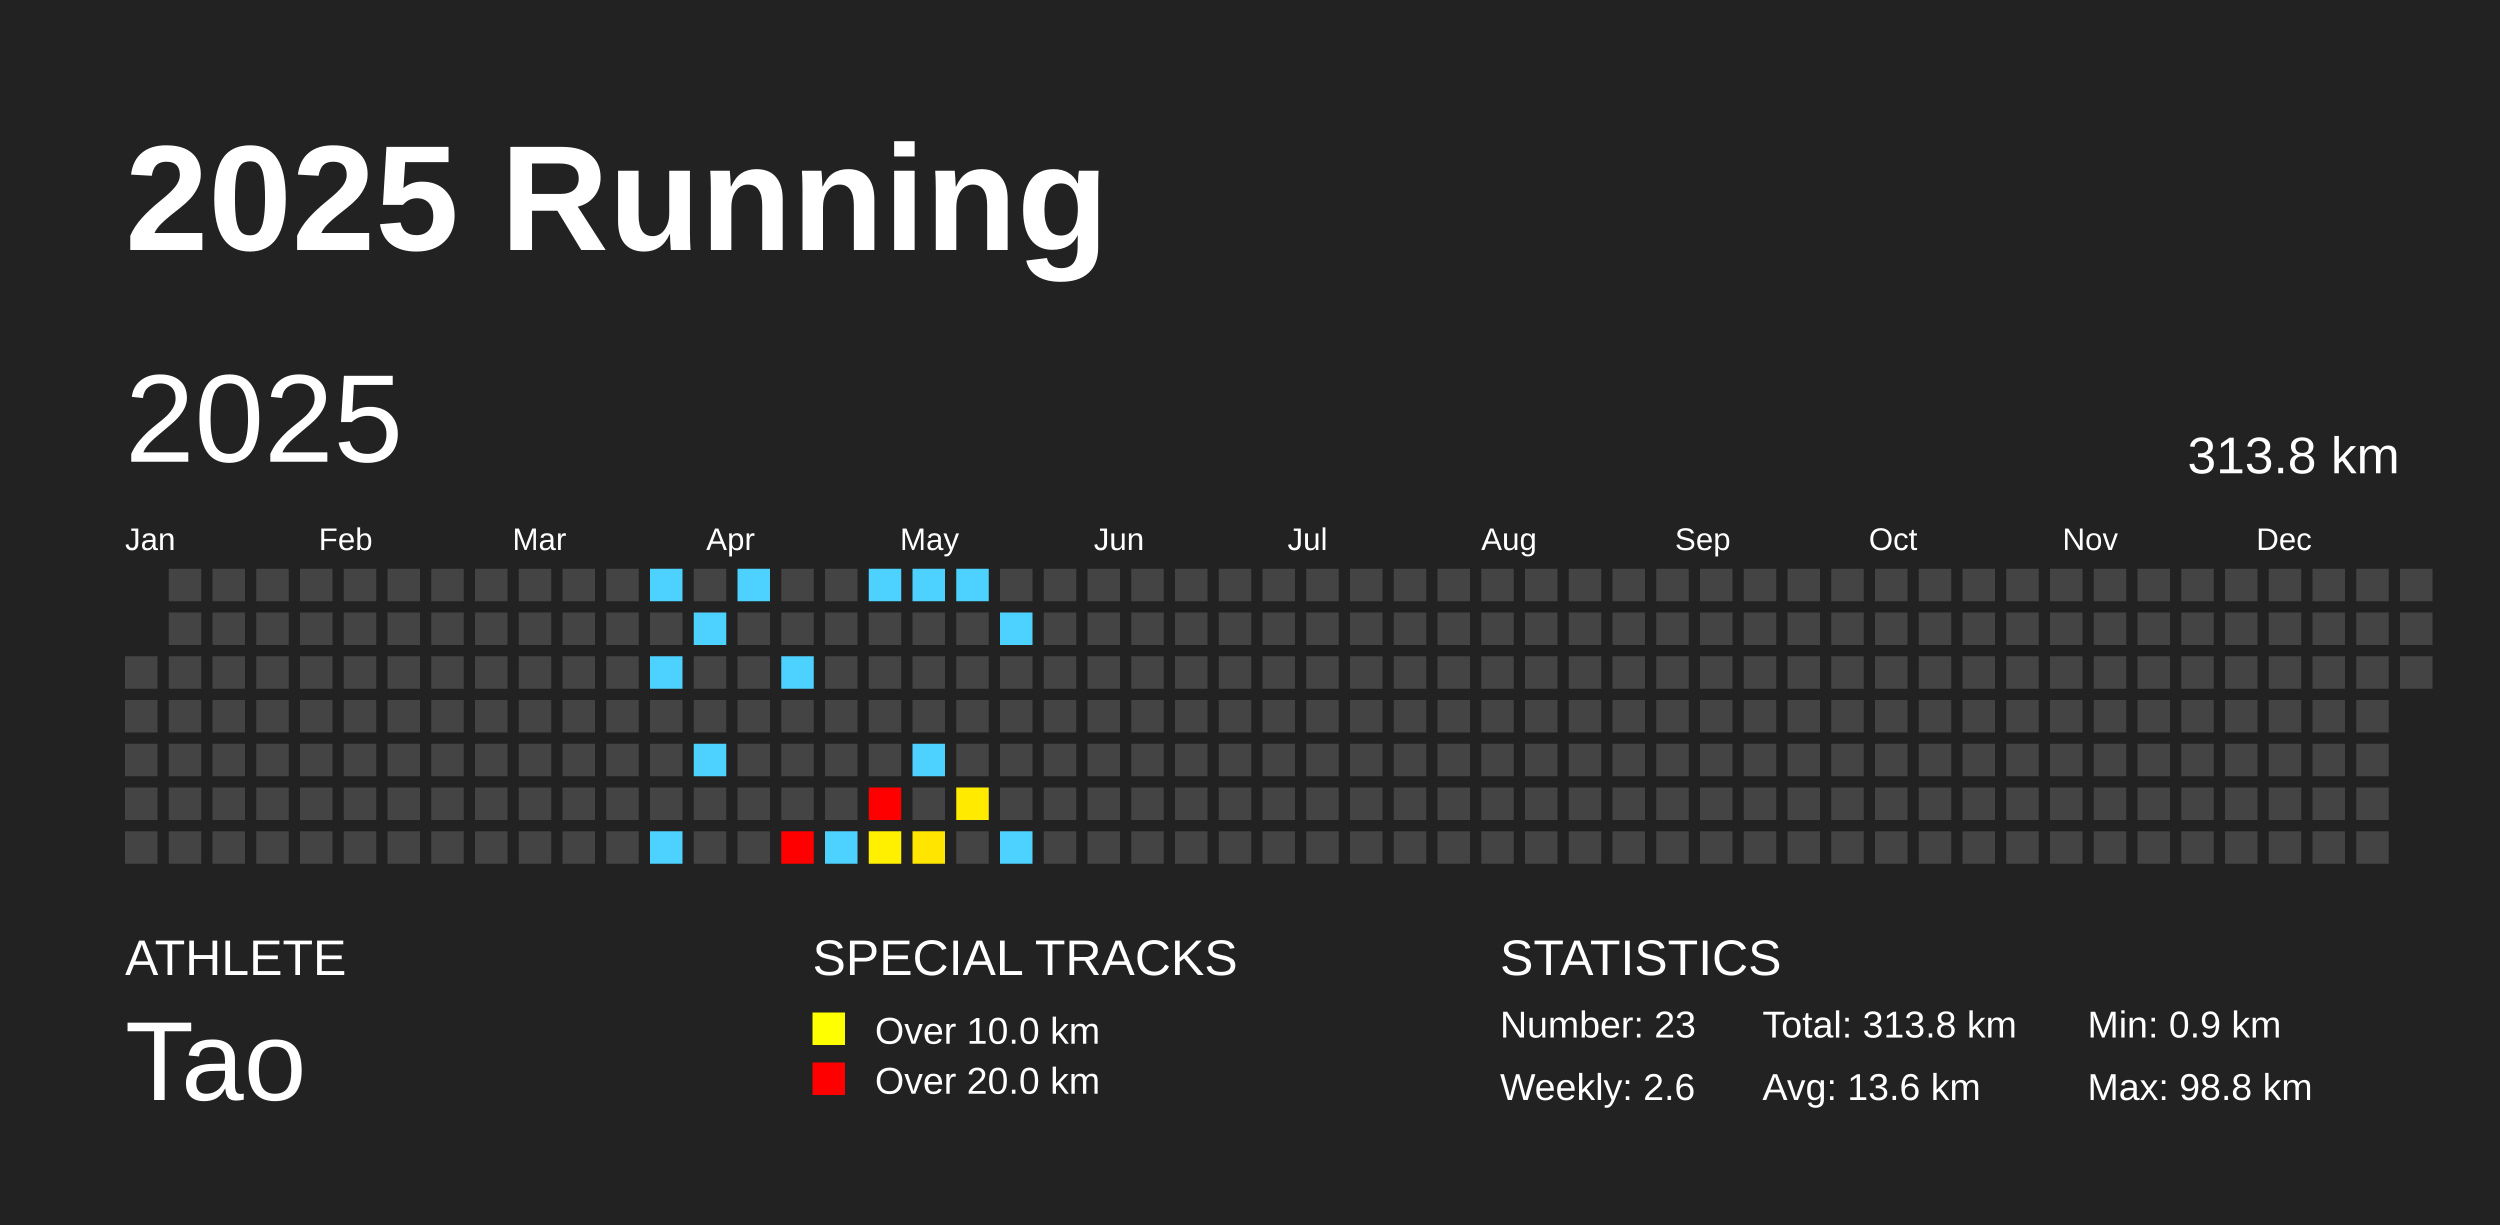
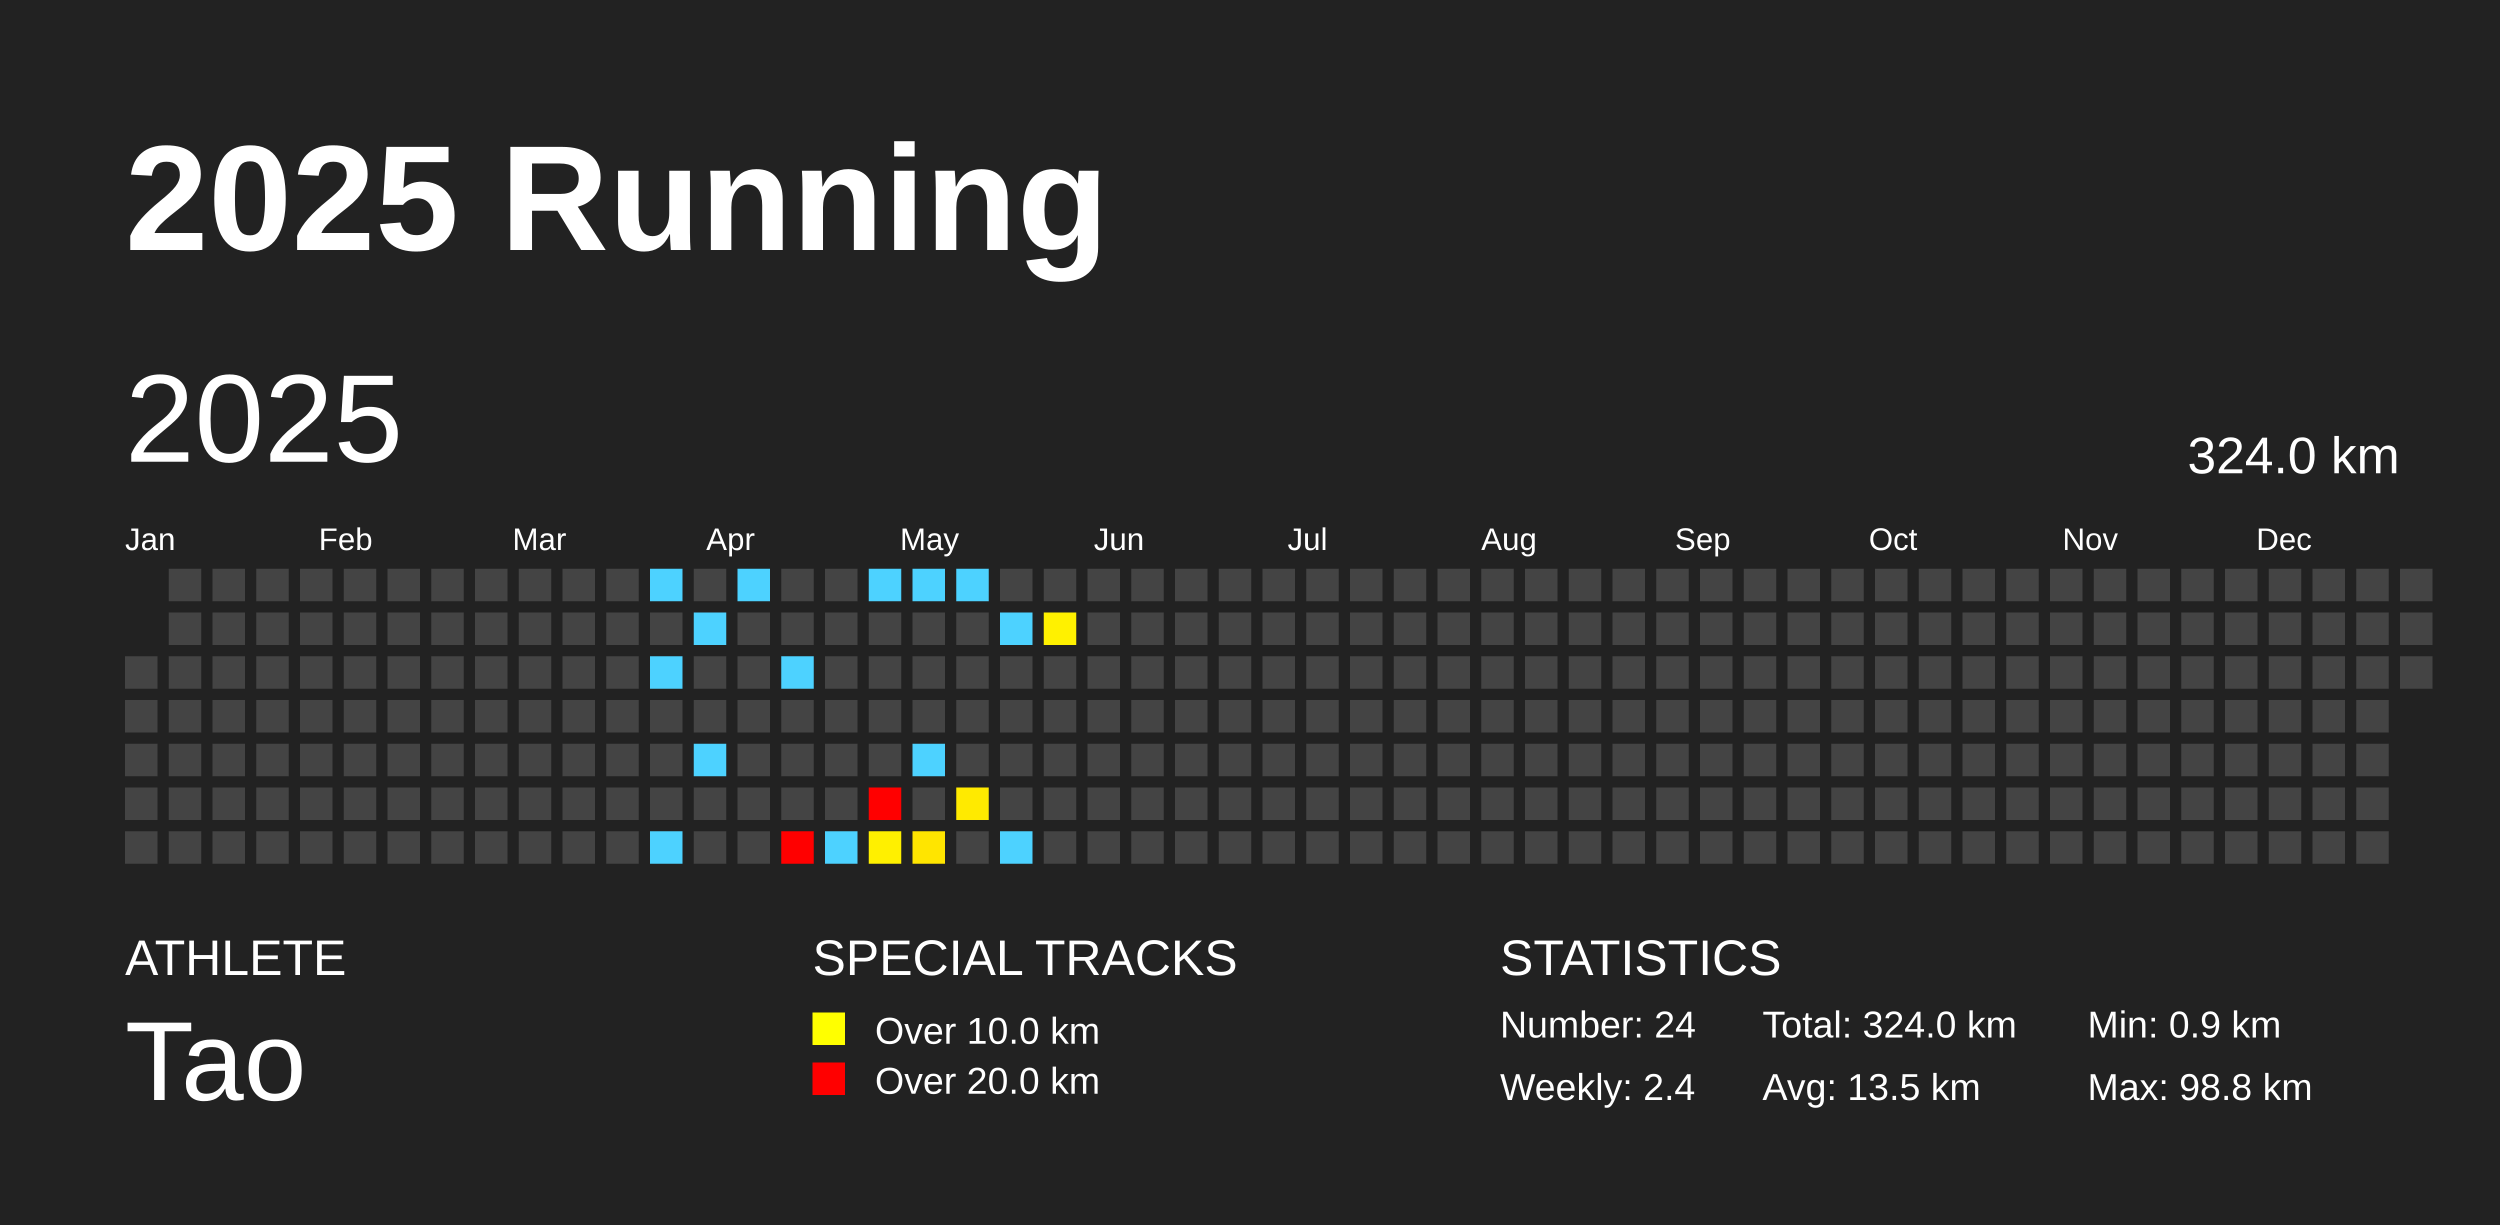
<svg xmlns="http://www.w3.org/2000/svg" baseProfile="full" height="98mm" version="1.1" viewBox="0,0,200,98" width="200mm">
  <defs />
  <rect fill="#222222" height="98" width="200" x="0" y="0" />
  <text fill="#FFFFFF" style="font-size:12px; font-family:Arial; font-weight:bold;" x="10" y="20">2025 Running</text>
  <text fill="#FFFFFF" style="font-size:4px; font-family:Arial" x="10" y="78">ATHLETE</text>
  <text fill="#FFFFFF" style="font-size:9px; font-family:Arial" x="10" y="88">Tao</text>
  <text fill="#FFFFFF" style="font-size:4px; font-family:Arial" x="65" y="78">SPECIAL TRACKS</text>
  <rect fill="yellow" height="2.6" width="2.6" x="65" y="81" />
  <text fill="#FFFFFF" style="font-size:3px; font-family:Arial" x="70" y="83.5">Over 10.0 km</text>
  <rect fill="red" height="2.6" width="2.6" x="65" y="85" />
  <text fill="#FFFFFF" style="font-size:3px; font-family:Arial" x="70" y="87.5">Over 20.0 km</text>
  <text fill="#FFFFFF" style="font-size:4px; font-family:Arial" x="120" y="78">STATISTICS</text>
-   <text fill="#FFFFFF" style="font-size:3px; font-family:Arial" x="120" y="83">Number: 23</text>
-   <text fill="#FFFFFF" style="font-size:3px; font-family:Arial" x="120" y="88">Weekly: 2.6</text>
-   <text fill="#FFFFFF" style="font-size:3px; font-family:Arial" x="141" y="83">Total: 313.8 km</text>
-   <text fill="#FFFFFF" style="font-size:3px; font-family:Arial" x="141" y="88">Avg: 13.6 km</text>
+   <text fill="#FFFFFF" style="font-size:3px; font-family:Arial" x="120" y="83">Number: 24</text>
+   <text fill="#FFFFFF" style="font-size:3px; font-family:Arial" x="120" y="88">Weekly: 2.4</text>
+   <text fill="#FFFFFF" style="font-size:3px; font-family:Arial" x="141" y="83">Total: 324.0 km</text>
+   <text fill="#FFFFFF" style="font-size:3px; font-family:Arial" x="141" y="88">Avg: 13.5 km</text>
  <text fill="#FFFFFF" style="font-size:3px; font-family:Arial" x="167" y="83">Min: 0.9 km</text>
  <text fill="#FFFFFF" style="font-size:3px; font-family:Arial" x="167" y="88">Max: 98.8 km</text>
  <text dominant-baseline="hanging" fill="#FFFFFF" style="font-size:10.0px; font-family:Arial;" x="10" y="30">2025</text>
-   <text dominant-baseline="hanging" fill="#FFFFFF" style="font-size:4.125px; font-family:Arial;" x="175" y="35">313.8 km</text>
+   <text dominant-baseline="hanging" fill="#FFFFFF" style="font-size:4.125px; font-family:Arial;" x="175" y="35">324.0 km</text>
  <text fill="#FFFFFF" style="font-size:2.5px; font-family:Arial" x="10.0" y="44">Jan</text>
  <text fill="#FFFFFF" style="font-size:2.5px; font-family:Arial" x="25.5" y="44">Feb</text>
  <text fill="#FFFFFF" style="font-size:2.5px; font-family:Arial" x="41.0" y="44">Mar</text>
  <text fill="#FFFFFF" style="font-size:2.5px; font-family:Arial" x="56.5" y="44">Apr</text>
  <text fill="#FFFFFF" style="font-size:2.5px; font-family:Arial" x="72.0" y="44">May</text>
  <text fill="#FFFFFF" style="font-size:2.5px; font-family:Arial" x="87.5" y="44">Jun</text>
  <text fill="#FFFFFF" style="font-size:2.5px; font-family:Arial" x="103.0" y="44">Jul</text>
  <text fill="#FFFFFF" style="font-size:2.5px; font-family:Arial" x="118.5" y="44">Aug</text>
  <text fill="#FFFFFF" style="font-size:2.5px; font-family:Arial" x="134.0" y="44">Sep</text>
  <text fill="#FFFFFF" style="font-size:2.5px; font-family:Arial" x="149.5" y="44">Oct</text>
  <text fill="#FFFFFF" style="font-size:2.5px; font-family:Arial" x="165.0" y="44">Nov</text>
  <text fill="#FFFFFF" style="font-size:2.5px; font-family:Arial" x="180.5" y="44">Dec</text>
  <rect fill="#444444" height="2.6" width="2.6" x="10.0" y="52.5" />
  <rect fill="#444444" height="2.6" width="2.6" x="10.0" y="56.0" />
  <rect fill="#444444" height="2.6" width="2.6" x="10.0" y="59.5" />
  <rect fill="#444444" height="2.6" width="2.6" x="10.0" y="63.0" />
  <rect fill="#444444" height="2.6" width="2.6" x="10.0" y="66.5" />
  <rect fill="#444444" height="2.6" width="2.6" x="13.5" y="45.5" />
  <rect fill="#444444" height="2.6" width="2.6" x="13.5" y="49.0" />
  <rect fill="#444444" height="2.6" width="2.6" x="13.5" y="52.5" />
  <rect fill="#444444" height="2.6" width="2.6" x="13.5" y="56.0" />
  <rect fill="#444444" height="2.6" width="2.6" x="13.5" y="59.5" />
  <rect fill="#444444" height="2.6" width="2.6" x="13.5" y="63.0" />
  <rect fill="#444444" height="2.6" width="2.6" x="13.5" y="66.5" />
  <rect fill="#444444" height="2.6" width="2.6" x="17.0" y="45.5" />
  <rect fill="#444444" height="2.6" width="2.6" x="17.0" y="49.0" />
  <rect fill="#444444" height="2.6" width="2.6" x="17.0" y="52.5" />
  <rect fill="#444444" height="2.6" width="2.6" x="17.0" y="56.0" />
  <rect fill="#444444" height="2.6" width="2.6" x="17.0" y="59.5" />
  <rect fill="#444444" height="2.6" width="2.6" x="17.0" y="63.0" />
  <rect fill="#444444" height="2.6" width="2.6" x="17.0" y="66.5" />
  <rect fill="#444444" height="2.6" width="2.6" x="20.5" y="45.5" />
  <rect fill="#444444" height="2.6" width="2.6" x="20.5" y="49.0" />
  <rect fill="#444444" height="2.6" width="2.6" x="20.5" y="52.5" />
  <rect fill="#444444" height="2.6" width="2.6" x="20.5" y="56.0" />
  <rect fill="#444444" height="2.6" width="2.6" x="20.5" y="59.5" />
  <rect fill="#444444" height="2.6" width="2.6" x="20.5" y="63.0" />
  <rect fill="#444444" height="2.6" width="2.6" x="20.5" y="66.5" />
  <rect fill="#444444" height="2.6" width="2.6" x="24.0" y="45.5" />
  <rect fill="#444444" height="2.6" width="2.6" x="24.0" y="49.0" />
  <rect fill="#444444" height="2.6" width="2.6" x="24.0" y="52.5" />
  <rect fill="#444444" height="2.6" width="2.6" x="24.0" y="56.0" />
  <rect fill="#444444" height="2.6" width="2.6" x="24.0" y="59.5" />
  <rect fill="#444444" height="2.6" width="2.6" x="24.0" y="63.0" />
  <rect fill="#444444" height="2.6" width="2.6" x="24.0" y="66.5" />
  <rect fill="#444444" height="2.6" width="2.6" x="27.5" y="45.5" />
  <rect fill="#444444" height="2.6" width="2.6" x="27.5" y="49.0" />
  <rect fill="#444444" height="2.6" width="2.6" x="27.5" y="52.5" />
  <rect fill="#444444" height="2.6" width="2.6" x="27.5" y="56.0" />
  <rect fill="#444444" height="2.6" width="2.6" x="27.5" y="59.5" />
  <rect fill="#444444" height="2.6" width="2.6" x="27.5" y="63.0" />
  <rect fill="#444444" height="2.6" width="2.6" x="27.5" y="66.5" />
  <rect fill="#444444" height="2.6" width="2.6" x="31.0" y="45.5" />
  <rect fill="#444444" height="2.6" width="2.6" x="31.0" y="49.0" />
  <rect fill="#444444" height="2.6" width="2.6" x="31.0" y="52.5" />
  <rect fill="#444444" height="2.6" width="2.6" x="31.0" y="56.0" />
  <rect fill="#444444" height="2.6" width="2.6" x="31.0" y="59.5" />
  <rect fill="#444444" height="2.6" width="2.6" x="31.0" y="63.0" />
  <rect fill="#444444" height="2.6" width="2.6" x="31.0" y="66.5" />
  <rect fill="#444444" height="2.6" width="2.6" x="34.5" y="45.5" />
  <rect fill="#444444" height="2.6" width="2.6" x="34.5" y="49.0" />
  <rect fill="#444444" height="2.6" width="2.6" x="34.5" y="52.5" />
  <rect fill="#444444" height="2.6" width="2.6" x="34.5" y="56.0" />
  <rect fill="#444444" height="2.6" width="2.6" x="34.5" y="59.5" />
  <rect fill="#444444" height="2.6" width="2.6" x="34.5" y="63.0" />
  <rect fill="#444444" height="2.6" width="2.6" x="34.5" y="66.5" />
  <rect fill="#444444" height="2.6" width="2.6" x="38.0" y="45.5" />
  <rect fill="#444444" height="2.6" width="2.6" x="38.0" y="49.0" />
  <rect fill="#444444" height="2.6" width="2.6" x="38.0" y="52.5" />
  <rect fill="#444444" height="2.6" width="2.6" x="38.0" y="56.0" />
  <rect fill="#444444" height="2.6" width="2.6" x="38.0" y="59.5" />
  <rect fill="#444444" height="2.6" width="2.6" x="38.0" y="63.0" />
  <rect fill="#444444" height="2.6" width="2.6" x="38.0" y="66.5" />
  <rect fill="#444444" height="2.6" width="2.6" x="41.5" y="45.5" />
  <rect fill="#444444" height="2.6" width="2.6" x="41.5" y="49.0" />
  <rect fill="#444444" height="2.6" width="2.6" x="41.5" y="52.5" />
  <rect fill="#444444" height="2.6" width="2.6" x="41.5" y="56.0" />
  <rect fill="#444444" height="2.6" width="2.6" x="41.5" y="59.5" />
  <rect fill="#444444" height="2.6" width="2.6" x="41.5" y="63.0" />
  <rect fill="#444444" height="2.6" width="2.6" x="41.5" y="66.5" />
  <rect fill="#444444" height="2.6" width="2.6" x="45.0" y="45.5" />
  <rect fill="#444444" height="2.6" width="2.6" x="45.0" y="49.0" />
  <rect fill="#444444" height="2.6" width="2.6" x="45.0" y="52.5" />
  <rect fill="#444444" height="2.6" width="2.6" x="45.0" y="56.0" />
  <rect fill="#444444" height="2.6" width="2.6" x="45.0" y="59.5" />
  <rect fill="#444444" height="2.6" width="2.6" x="45.0" y="63.0" />
  <rect fill="#444444" height="2.6" width="2.6" x="45.0" y="66.5" />
  <rect fill="#444444" height="2.6" width="2.6" x="48.5" y="45.5" />
  <rect fill="#444444" height="2.6" width="2.6" x="48.5" y="49.0" />
  <rect fill="#444444" height="2.6" width="2.6" x="48.5" y="52.5" />
  <rect fill="#444444" height="2.6" width="2.6" x="48.5" y="56.0" />
  <rect fill="#444444" height="2.6" width="2.6" x="48.5" y="59.5" />
  <rect fill="#444444" height="2.6" width="2.6" x="48.5" y="63.0" />
  <rect fill="#444444" height="2.6" width="2.6" x="48.5" y="66.5" />
  <rect fill="#4dd2ff" height="2.6" width="2.6" x="52.0" y="45.5" />
  <rect fill="#444444" height="2.6" width="2.6" x="52.0" y="49.0" />
  <rect fill="#4dd2ff" height="2.6" width="2.6" x="52.0" y="52.5" />
  <rect fill="#444444" height="2.6" width="2.6" x="52.0" y="56.0" />
  <rect fill="#444444" height="2.6" width="2.6" x="52.0" y="59.5" />
  <rect fill="#444444" height="2.6" width="2.6" x="52.0" y="63.0" />
  <rect fill="#4dd2ff" height="2.6" width="2.6" x="52.0" y="66.5" />
  <rect fill="#444444" height="2.6" width="2.6" x="55.5" y="45.5" />
  <rect fill="#4dd2ff" height="2.6" width="2.6" x="55.5" y="49.0" />
  <rect fill="#444444" height="2.6" width="2.6" x="55.5" y="52.5" />
  <rect fill="#444444" height="2.6" width="2.6" x="55.5" y="56.0" />
  <rect fill="#4dd2ff" height="2.6" width="2.6" x="55.5" y="59.5" />
  <rect fill="#444444" height="2.6" width="2.6" x="55.5" y="63.0" />
  <rect fill="#444444" height="2.6" width="2.6" x="55.5" y="66.5" />
  <rect fill="#4dd2ff" height="2.6" width="2.6" x="59.0" y="45.5" />
  <rect fill="#444444" height="2.6" width="2.6" x="59.0" y="49.0" />
  <rect fill="#444444" height="2.6" width="2.6" x="59.0" y="52.5" />
  <rect fill="#444444" height="2.6" width="2.6" x="59.0" y="56.0" />
  <rect fill="#444444" height="2.6" width="2.6" x="59.0" y="59.5" />
  <rect fill="#444444" height="2.6" width="2.6" x="59.0" y="63.0" />
  <rect fill="#444444" height="2.6" width="2.6" x="59.0" y="66.5" />
  <rect fill="#444444" height="2.6" width="2.6" x="62.5" y="45.5" />
  <rect fill="#444444" height="2.6" width="2.6" x="62.5" y="49.0" />
  <rect fill="#4dd2ff" height="2.6" width="2.6" x="62.5" y="52.5" />
  <rect fill="#444444" height="2.6" width="2.6" x="62.5" y="56.0" />
  <rect fill="#444444" height="2.6" width="2.6" x="62.5" y="59.5" />
  <rect fill="#444444" height="2.6" width="2.6" x="62.5" y="63.0" />
  <rect fill="red" height="2.6" width="2.6" x="62.5" y="66.5" />
  <rect fill="#444444" height="2.6" width="2.6" x="66.0" y="45.5" />
  <rect fill="#444444" height="2.6" width="2.6" x="66.0" y="49.0" />
  <rect fill="#444444" height="2.6" width="2.6" x="66.0" y="52.5" />
  <rect fill="#444444" height="2.6" width="2.6" x="66.0" y="56.0" />
  <rect fill="#444444" height="2.6" width="2.6" x="66.0" y="59.5" />
  <rect fill="#444444" height="2.6" width="2.6" x="66.0" y="63.0" />
  <rect fill="#4dd2ff" height="2.6" width="2.6" x="66.0" y="66.5" />
  <rect fill="#4dd2ff" height="2.6" width="2.6" x="69.5" y="45.5" />
  <rect fill="#444444" height="2.6" width="2.6" x="69.5" y="49.0" />
  <rect fill="#444444" height="2.6" width="2.6" x="69.5" y="52.5" />
  <rect fill="#444444" height="2.6" width="2.6" x="69.5" y="56.0" />
  <rect fill="#444444" height="2.6" width="2.6" x="69.5" y="59.5" />
  <rect fill="red" height="2.6" width="2.6" x="69.5" y="63.0" />
  <rect fill="#fff000" height="2.6" width="2.6" x="69.5" y="66.5" />
  <rect fill="#4dd2ff" height="2.6" width="2.6" x="73.0" y="45.5" />
  <rect fill="#444444" height="2.6" width="2.6" x="73.0" y="49.0" />
  <rect fill="#444444" height="2.6" width="2.6" x="73.0" y="52.5" />
  <rect fill="#444444" height="2.6" width="2.6" x="73.0" y="56.0" />
  <rect fill="#4dd2ff" height="2.6" width="2.6" x="73.0" y="59.5" />
  <rect fill="#444444" height="2.6" width="2.6" x="73.0" y="63.0" />
  <rect fill="#ffe500" height="2.6" width="2.6" x="73.0" y="66.5" />
  <rect fill="#4dd2ff" height="2.6" width="2.6" x="76.5" y="45.5" />
  <rect fill="#444444" height="2.6" width="2.6" x="76.5" y="49.0" />
  <rect fill="#444444" height="2.6" width="2.6" x="76.5" y="52.5" />
  <rect fill="#444444" height="2.6" width="2.6" x="76.5" y="56.0" />
  <rect fill="#444444" height="2.6" width="2.6" x="76.5" y="59.5" />
  <rect fill="#ffea00" height="2.6" width="2.6" x="76.5" y="63.0" />
  <rect fill="#444444" height="2.6" width="2.6" x="76.5" y="66.5" />
  <rect fill="#444444" height="2.6" width="2.6" x="80.0" y="45.5" />
  <rect fill="#4dd2ff" height="2.6" width="2.6" x="80.0" y="49.0" />
  <rect fill="#444444" height="2.6" width="2.6" x="80.0" y="52.5" />
  <rect fill="#444444" height="2.6" width="2.6" x="80.0" y="56.0" />
  <rect fill="#444444" height="2.6" width="2.6" x="80.0" y="59.5" />
  <rect fill="#444444" height="2.6" width="2.6" x="80.0" y="63.0" />
  <rect fill="#4dd2ff" height="2.6" width="2.6" x="80.0" y="66.5" />
  <rect fill="#444444" height="2.6" width="2.6" x="83.5" y="45.5" />
-   <rect fill="#444444" height="2.6" width="2.6" x="83.5" y="49.0" />
+   <rect fill="#fff100" height="2.6" width="2.6" x="83.5" y="49.0" />
  <rect fill="#444444" height="2.6" width="2.6" x="83.5" y="52.5" />
  <rect fill="#444444" height="2.6" width="2.6" x="83.5" y="56.0" />
  <rect fill="#444444" height="2.6" width="2.6" x="83.5" y="59.5" />
  <rect fill="#444444" height="2.6" width="2.6" x="83.5" y="63.0" />
  <rect fill="#444444" height="2.6" width="2.6" x="83.5" y="66.5" />
  <rect fill="#444444" height="2.6" width="2.6" x="87.0" y="45.5" />
  <rect fill="#444444" height="2.6" width="2.6" x="87.0" y="49.0" />
  <rect fill="#444444" height="2.6" width="2.6" x="87.0" y="52.5" />
  <rect fill="#444444" height="2.6" width="2.6" x="87.0" y="56.0" />
  <rect fill="#444444" height="2.6" width="2.6" x="87.0" y="59.5" />
  <rect fill="#444444" height="2.6" width="2.6" x="87.0" y="63.0" />
  <rect fill="#444444" height="2.6" width="2.6" x="87.0" y="66.5" />
  <rect fill="#444444" height="2.6" width="2.6" x="90.5" y="45.5" />
  <rect fill="#444444" height="2.6" width="2.6" x="90.5" y="49.0" />
  <rect fill="#444444" height="2.6" width="2.6" x="90.5" y="52.5" />
  <rect fill="#444444" height="2.6" width="2.6" x="90.5" y="56.0" />
  <rect fill="#444444" height="2.6" width="2.6" x="90.5" y="59.5" />
  <rect fill="#444444" height="2.6" width="2.6" x="90.5" y="63.0" />
  <rect fill="#444444" height="2.6" width="2.6" x="90.5" y="66.5" />
  <rect fill="#444444" height="2.6" width="2.6" x="94.0" y="45.5" />
  <rect fill="#444444" height="2.6" width="2.6" x="94.0" y="49.0" />
  <rect fill="#444444" height="2.6" width="2.6" x="94.0" y="52.5" />
  <rect fill="#444444" height="2.6" width="2.6" x="94.0" y="56.0" />
  <rect fill="#444444" height="2.6" width="2.6" x="94.0" y="59.5" />
  <rect fill="#444444" height="2.6" width="2.6" x="94.0" y="63.0" />
  <rect fill="#444444" height="2.6" width="2.6" x="94.0" y="66.5" />
  <rect fill="#444444" height="2.6" width="2.6" x="97.5" y="45.5" />
  <rect fill="#444444" height="2.6" width="2.6" x="97.5" y="49.0" />
  <rect fill="#444444" height="2.6" width="2.6" x="97.5" y="52.5" />
  <rect fill="#444444" height="2.6" width="2.6" x="97.5" y="56.0" />
  <rect fill="#444444" height="2.6" width="2.6" x="97.5" y="59.5" />
  <rect fill="#444444" height="2.6" width="2.6" x="97.5" y="63.0" />
  <rect fill="#444444" height="2.6" width="2.6" x="97.5" y="66.5" />
  <rect fill="#444444" height="2.6" width="2.6" x="101.0" y="45.5" />
  <rect fill="#444444" height="2.6" width="2.6" x="101.0" y="49.0" />
  <rect fill="#444444" height="2.6" width="2.6" x="101.0" y="52.5" />
  <rect fill="#444444" height="2.6" width="2.6" x="101.0" y="56.0" />
  <rect fill="#444444" height="2.6" width="2.6" x="101.0" y="59.5" />
  <rect fill="#444444" height="2.6" width="2.6" x="101.0" y="63.0" />
  <rect fill="#444444" height="2.6" width="2.6" x="101.0" y="66.5" />
  <rect fill="#444444" height="2.6" width="2.6" x="104.5" y="45.5" />
  <rect fill="#444444" height="2.6" width="2.6" x="104.5" y="49.0" />
  <rect fill="#444444" height="2.6" width="2.6" x="104.5" y="52.5" />
  <rect fill="#444444" height="2.6" width="2.6" x="104.5" y="56.0" />
  <rect fill="#444444" height="2.6" width="2.6" x="104.5" y="59.5" />
  <rect fill="#444444" height="2.6" width="2.6" x="104.5" y="63.0" />
  <rect fill="#444444" height="2.6" width="2.6" x="104.5" y="66.5" />
  <rect fill="#444444" height="2.6" width="2.6" x="108.0" y="45.5" />
  <rect fill="#444444" height="2.6" width="2.6" x="108.0" y="49.0" />
  <rect fill="#444444" height="2.6" width="2.6" x="108.0" y="52.5" />
  <rect fill="#444444" height="2.6" width="2.6" x="108.0" y="56.0" />
  <rect fill="#444444" height="2.6" width="2.6" x="108.0" y="59.5" />
  <rect fill="#444444" height="2.6" width="2.6" x="108.0" y="63.0" />
  <rect fill="#444444" height="2.6" width="2.6" x="108.0" y="66.5" />
  <rect fill="#444444" height="2.6" width="2.6" x="111.5" y="45.5" />
  <rect fill="#444444" height="2.6" width="2.6" x="111.5" y="49.0" />
  <rect fill="#444444" height="2.6" width="2.6" x="111.5" y="52.5" />
  <rect fill="#444444" height="2.6" width="2.6" x="111.5" y="56.0" />
  <rect fill="#444444" height="2.6" width="2.6" x="111.5" y="59.5" />
  <rect fill="#444444" height="2.6" width="2.6" x="111.5" y="63.0" />
  <rect fill="#444444" height="2.6" width="2.6" x="111.5" y="66.5" />
  <rect fill="#444444" height="2.6" width="2.6" x="115.0" y="45.5" />
  <rect fill="#444444" height="2.6" width="2.6" x="115.0" y="49.0" />
  <rect fill="#444444" height="2.6" width="2.6" x="115.0" y="52.5" />
  <rect fill="#444444" height="2.6" width="2.6" x="115.0" y="56.0" />
  <rect fill="#444444" height="2.6" width="2.6" x="115.0" y="59.5" />
  <rect fill="#444444" height="2.6" width="2.6" x="115.0" y="63.0" />
  <rect fill="#444444" height="2.6" width="2.6" x="115.0" y="66.5" />
  <rect fill="#444444" height="2.6" width="2.6" x="118.5" y="45.5" />
  <rect fill="#444444" height="2.6" width="2.6" x="118.5" y="49.0" />
  <rect fill="#444444" height="2.6" width="2.6" x="118.5" y="52.5" />
  <rect fill="#444444" height="2.6" width="2.6" x="118.5" y="56.0" />
  <rect fill="#444444" height="2.6" width="2.6" x="118.5" y="59.5" />
  <rect fill="#444444" height="2.6" width="2.6" x="118.5" y="63.0" />
  <rect fill="#444444" height="2.6" width="2.6" x="118.5" y="66.5" />
  <rect fill="#444444" height="2.6" width="2.6" x="122.0" y="45.5" />
  <rect fill="#444444" height="2.6" width="2.6" x="122.0" y="49.0" />
  <rect fill="#444444" height="2.6" width="2.6" x="122.0" y="52.5" />
  <rect fill="#444444" height="2.6" width="2.6" x="122.0" y="56.0" />
  <rect fill="#444444" height="2.6" width="2.6" x="122.0" y="59.5" />
  <rect fill="#444444" height="2.6" width="2.6" x="122.0" y="63.0" />
  <rect fill="#444444" height="2.6" width="2.6" x="122.0" y="66.5" />
  <rect fill="#444444" height="2.6" width="2.6" x="125.5" y="45.5" />
  <rect fill="#444444" height="2.6" width="2.6" x="125.5" y="49.0" />
  <rect fill="#444444" height="2.6" width="2.6" x="125.5" y="52.5" />
  <rect fill="#444444" height="2.6" width="2.6" x="125.5" y="56.0" />
  <rect fill="#444444" height="2.6" width="2.6" x="125.5" y="59.5" />
  <rect fill="#444444" height="2.6" width="2.6" x="125.5" y="63.0" />
  <rect fill="#444444" height="2.6" width="2.6" x="125.5" y="66.5" />
  <rect fill="#444444" height="2.6" width="2.6" x="129.0" y="45.5" />
  <rect fill="#444444" height="2.6" width="2.6" x="129.0" y="49.0" />
  <rect fill="#444444" height="2.6" width="2.6" x="129.0" y="52.5" />
  <rect fill="#444444" height="2.6" width="2.6" x="129.0" y="56.0" />
  <rect fill="#444444" height="2.6" width="2.6" x="129.0" y="59.5" />
  <rect fill="#444444" height="2.6" width="2.6" x="129.0" y="63.0" />
  <rect fill="#444444" height="2.6" width="2.6" x="129.0" y="66.5" />
  <rect fill="#444444" height="2.6" width="2.6" x="132.5" y="45.5" />
  <rect fill="#444444" height="2.6" width="2.6" x="132.5" y="49.0" />
  <rect fill="#444444" height="2.6" width="2.6" x="132.5" y="52.5" />
  <rect fill="#444444" height="2.6" width="2.6" x="132.5" y="56.0" />
  <rect fill="#444444" height="2.6" width="2.6" x="132.5" y="59.5" />
  <rect fill="#444444" height="2.6" width="2.6" x="132.5" y="63.0" />
  <rect fill="#444444" height="2.6" width="2.6" x="132.5" y="66.5" />
  <rect fill="#444444" height="2.6" width="2.6" x="136.0" y="45.5" />
  <rect fill="#444444" height="2.6" width="2.6" x="136.0" y="49.0" />
  <rect fill="#444444" height="2.6" width="2.6" x="136.0" y="52.5" />
  <rect fill="#444444" height="2.6" width="2.6" x="136.0" y="56.0" />
  <rect fill="#444444" height="2.6" width="2.6" x="136.0" y="59.5" />
  <rect fill="#444444" height="2.6" width="2.6" x="136.0" y="63.0" />
  <rect fill="#444444" height="2.6" width="2.6" x="136.0" y="66.5" />
  <rect fill="#444444" height="2.6" width="2.6" x="139.5" y="45.5" />
  <rect fill="#444444" height="2.6" width="2.6" x="139.5" y="49.0" />
  <rect fill="#444444" height="2.6" width="2.6" x="139.5" y="52.5" />
  <rect fill="#444444" height="2.6" width="2.6" x="139.5" y="56.0" />
  <rect fill="#444444" height="2.6" width="2.6" x="139.5" y="59.5" />
  <rect fill="#444444" height="2.6" width="2.6" x="139.5" y="63.0" />
  <rect fill="#444444" height="2.6" width="2.6" x="139.5" y="66.5" />
  <rect fill="#444444" height="2.6" width="2.6" x="143.0" y="45.5" />
  <rect fill="#444444" height="2.6" width="2.6" x="143.0" y="49.0" />
  <rect fill="#444444" height="2.6" width="2.6" x="143.0" y="52.5" />
  <rect fill="#444444" height="2.6" width="2.6" x="143.0" y="56.0" />
  <rect fill="#444444" height="2.6" width="2.6" x="143.0" y="59.5" />
  <rect fill="#444444" height="2.6" width="2.6" x="143.0" y="63.0" />
  <rect fill="#444444" height="2.6" width="2.6" x="143.0" y="66.5" />
  <rect fill="#444444" height="2.6" width="2.6" x="146.5" y="45.5" />
  <rect fill="#444444" height="2.6" width="2.6" x="146.5" y="49.0" />
  <rect fill="#444444" height="2.6" width="2.6" x="146.5" y="52.5" />
  <rect fill="#444444" height="2.6" width="2.6" x="146.5" y="56.0" />
  <rect fill="#444444" height="2.6" width="2.6" x="146.5" y="59.5" />
  <rect fill="#444444" height="2.6" width="2.6" x="146.5" y="63.0" />
  <rect fill="#444444" height="2.6" width="2.6" x="146.5" y="66.5" />
  <rect fill="#444444" height="2.6" width="2.6" x="150.0" y="45.5" />
  <rect fill="#444444" height="2.6" width="2.6" x="150.0" y="49.0" />
  <rect fill="#444444" height="2.6" width="2.6" x="150.0" y="52.5" />
  <rect fill="#444444" height="2.6" width="2.6" x="150.0" y="56.0" />
  <rect fill="#444444" height="2.6" width="2.6" x="150.0" y="59.5" />
  <rect fill="#444444" height="2.6" width="2.6" x="150.0" y="63.0" />
  <rect fill="#444444" height="2.6" width="2.6" x="150.0" y="66.5" />
  <rect fill="#444444" height="2.6" width="2.6" x="153.5" y="45.5" />
  <rect fill="#444444" height="2.6" width="2.6" x="153.5" y="49.0" />
  <rect fill="#444444" height="2.6" width="2.6" x="153.5" y="52.5" />
  <rect fill="#444444" height="2.6" width="2.6" x="153.5" y="56.0" />
  <rect fill="#444444" height="2.6" width="2.6" x="153.5" y="59.5" />
  <rect fill="#444444" height="2.6" width="2.6" x="153.5" y="63.0" />
  <rect fill="#444444" height="2.6" width="2.6" x="153.5" y="66.5" />
  <rect fill="#444444" height="2.6" width="2.6" x="157.0" y="45.5" />
  <rect fill="#444444" height="2.6" width="2.6" x="157.0" y="49.0" />
  <rect fill="#444444" height="2.6" width="2.6" x="157.0" y="52.5" />
  <rect fill="#444444" height="2.6" width="2.6" x="157.0" y="56.0" />
  <rect fill="#444444" height="2.6" width="2.6" x="157.0" y="59.5" />
  <rect fill="#444444" height="2.6" width="2.6" x="157.0" y="63.0" />
  <rect fill="#444444" height="2.6" width="2.6" x="157.0" y="66.5" />
  <rect fill="#444444" height="2.6" width="2.6" x="160.5" y="45.5" />
  <rect fill="#444444" height="2.6" width="2.6" x="160.5" y="49.0" />
  <rect fill="#444444" height="2.6" width="2.6" x="160.5" y="52.5" />
  <rect fill="#444444" height="2.6" width="2.6" x="160.5" y="56.0" />
  <rect fill="#444444" height="2.6" width="2.6" x="160.5" y="59.5" />
  <rect fill="#444444" height="2.6" width="2.6" x="160.5" y="63.0" />
  <rect fill="#444444" height="2.6" width="2.6" x="160.5" y="66.5" />
  <rect fill="#444444" height="2.6" width="2.6" x="164.0" y="45.5" />
  <rect fill="#444444" height="2.6" width="2.6" x="164.0" y="49.0" />
  <rect fill="#444444" height="2.6" width="2.6" x="164.0" y="52.5" />
  <rect fill="#444444" height="2.6" width="2.6" x="164.0" y="56.0" />
  <rect fill="#444444" height="2.6" width="2.6" x="164.0" y="59.5" />
  <rect fill="#444444" height="2.6" width="2.6" x="164.0" y="63.0" />
  <rect fill="#444444" height="2.6" width="2.6" x="164.0" y="66.5" />
  <rect fill="#444444" height="2.6" width="2.6" x="167.5" y="45.5" />
  <rect fill="#444444" height="2.6" width="2.6" x="167.5" y="49.0" />
  <rect fill="#444444" height="2.6" width="2.6" x="167.5" y="52.5" />
  <rect fill="#444444" height="2.6" width="2.6" x="167.5" y="56.0" />
  <rect fill="#444444" height="2.6" width="2.6" x="167.5" y="59.5" />
  <rect fill="#444444" height="2.6" width="2.6" x="167.5" y="63.0" />
  <rect fill="#444444" height="2.6" width="2.6" x="167.5" y="66.5" />
  <rect fill="#444444" height="2.6" width="2.6" x="171.0" y="45.5" />
  <rect fill="#444444" height="2.6" width="2.6" x="171.0" y="49.0" />
  <rect fill="#444444" height="2.6" width="2.6" x="171.0" y="52.5" />
  <rect fill="#444444" height="2.6" width="2.6" x="171.0" y="56.0" />
  <rect fill="#444444" height="2.6" width="2.6" x="171.0" y="59.5" />
  <rect fill="#444444" height="2.6" width="2.6" x="171.0" y="63.0" />
  <rect fill="#444444" height="2.6" width="2.6" x="171.0" y="66.5" />
  <rect fill="#444444" height="2.6" width="2.6" x="174.5" y="45.5" />
  <rect fill="#444444" height="2.6" width="2.6" x="174.5" y="49.0" />
  <rect fill="#444444" height="2.6" width="2.6" x="174.5" y="52.5" />
  <rect fill="#444444" height="2.6" width="2.6" x="174.5" y="56.0" />
  <rect fill="#444444" height="2.6" width="2.6" x="174.5" y="59.5" />
  <rect fill="#444444" height="2.6" width="2.6" x="174.5" y="63.0" />
  <rect fill="#444444" height="2.6" width="2.6" x="174.5" y="66.5" />
  <rect fill="#444444" height="2.6" width="2.6" x="178.0" y="45.5" />
  <rect fill="#444444" height="2.6" width="2.6" x="178.0" y="49.0" />
  <rect fill="#444444" height="2.6" width="2.6" x="178.0" y="52.5" />
  <rect fill="#444444" height="2.6" width="2.6" x="178.0" y="56.0" />
  <rect fill="#444444" height="2.6" width="2.6" x="178.0" y="59.5" />
  <rect fill="#444444" height="2.6" width="2.6" x="178.0" y="63.0" />
  <rect fill="#444444" height="2.6" width="2.6" x="178.0" y="66.5" />
  <rect fill="#444444" height="2.6" width="2.6" x="181.5" y="45.5" />
  <rect fill="#444444" height="2.6" width="2.6" x="181.5" y="49.0" />
  <rect fill="#444444" height="2.6" width="2.6" x="181.5" y="52.5" />
  <rect fill="#444444" height="2.6" width="2.6" x="181.5" y="56.0" />
  <rect fill="#444444" height="2.6" width="2.6" x="181.5" y="59.5" />
  <rect fill="#444444" height="2.6" width="2.6" x="181.5" y="63.0" />
  <rect fill="#444444" height="2.6" width="2.6" x="181.5" y="66.5" />
  <rect fill="#444444" height="2.6" width="2.6" x="185.0" y="45.5" />
  <rect fill="#444444" height="2.6" width="2.6" x="185.0" y="49.0" />
  <rect fill="#444444" height="2.6" width="2.6" x="185.0" y="52.5" />
  <rect fill="#444444" height="2.6" width="2.6" x="185.0" y="56.0" />
  <rect fill="#444444" height="2.6" width="2.6" x="185.0" y="59.5" />
  <rect fill="#444444" height="2.6" width="2.6" x="185.0" y="63.0" />
  <rect fill="#444444" height="2.6" width="2.6" x="185.0" y="66.5" />
  <rect fill="#444444" height="2.6" width="2.6" x="188.5" y="45.5" />
  <rect fill="#444444" height="2.6" width="2.6" x="188.5" y="49.0" />
  <rect fill="#444444" height="2.6" width="2.6" x="188.5" y="52.5" />
  <rect fill="#444444" height="2.6" width="2.6" x="188.5" y="56.0" />
  <rect fill="#444444" height="2.6" width="2.6" x="188.5" y="59.5" />
  <rect fill="#444444" height="2.6" width="2.6" x="188.5" y="63.0" />
  <rect fill="#444444" height="2.6" width="2.6" x="188.5" y="66.5" />
  <rect fill="#444444" height="2.6" width="2.6" x="192.0" y="45.5" />
  <rect fill="#444444" height="2.6" width="2.6" x="192.0" y="49.0" />
  <rect fill="#444444" height="2.6" width="2.6" x="192.0" y="52.5" />
</svg>
